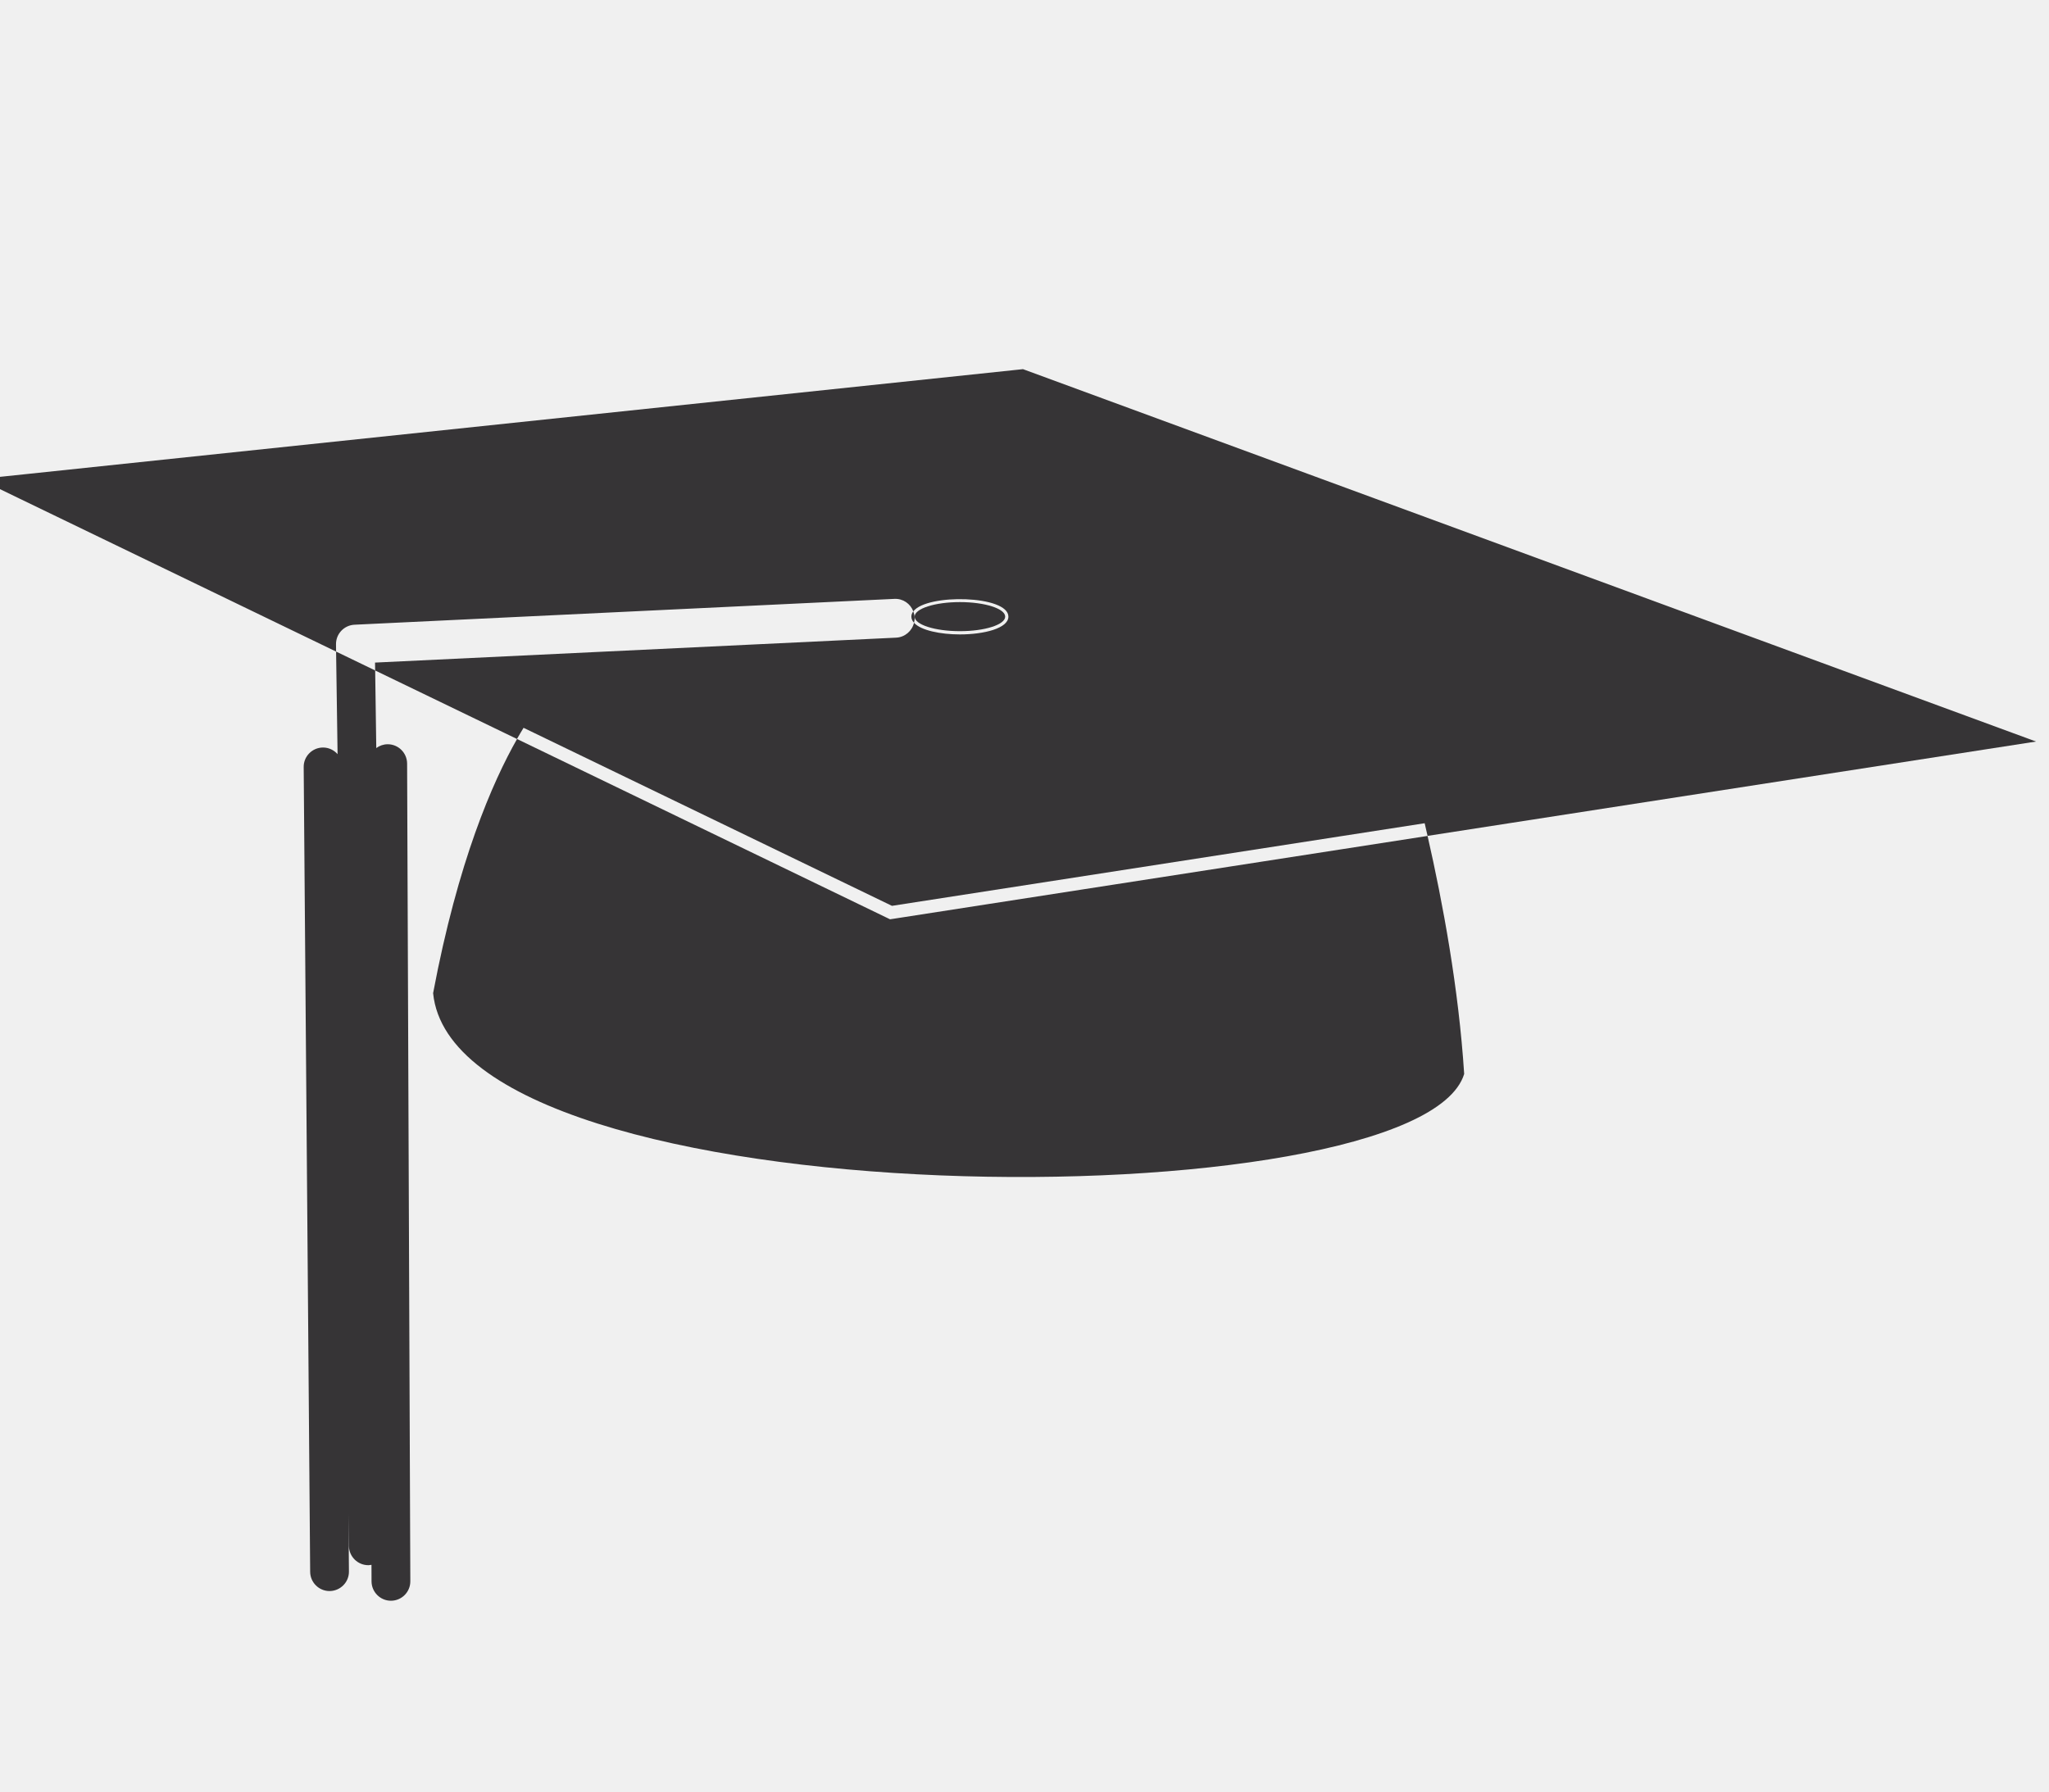
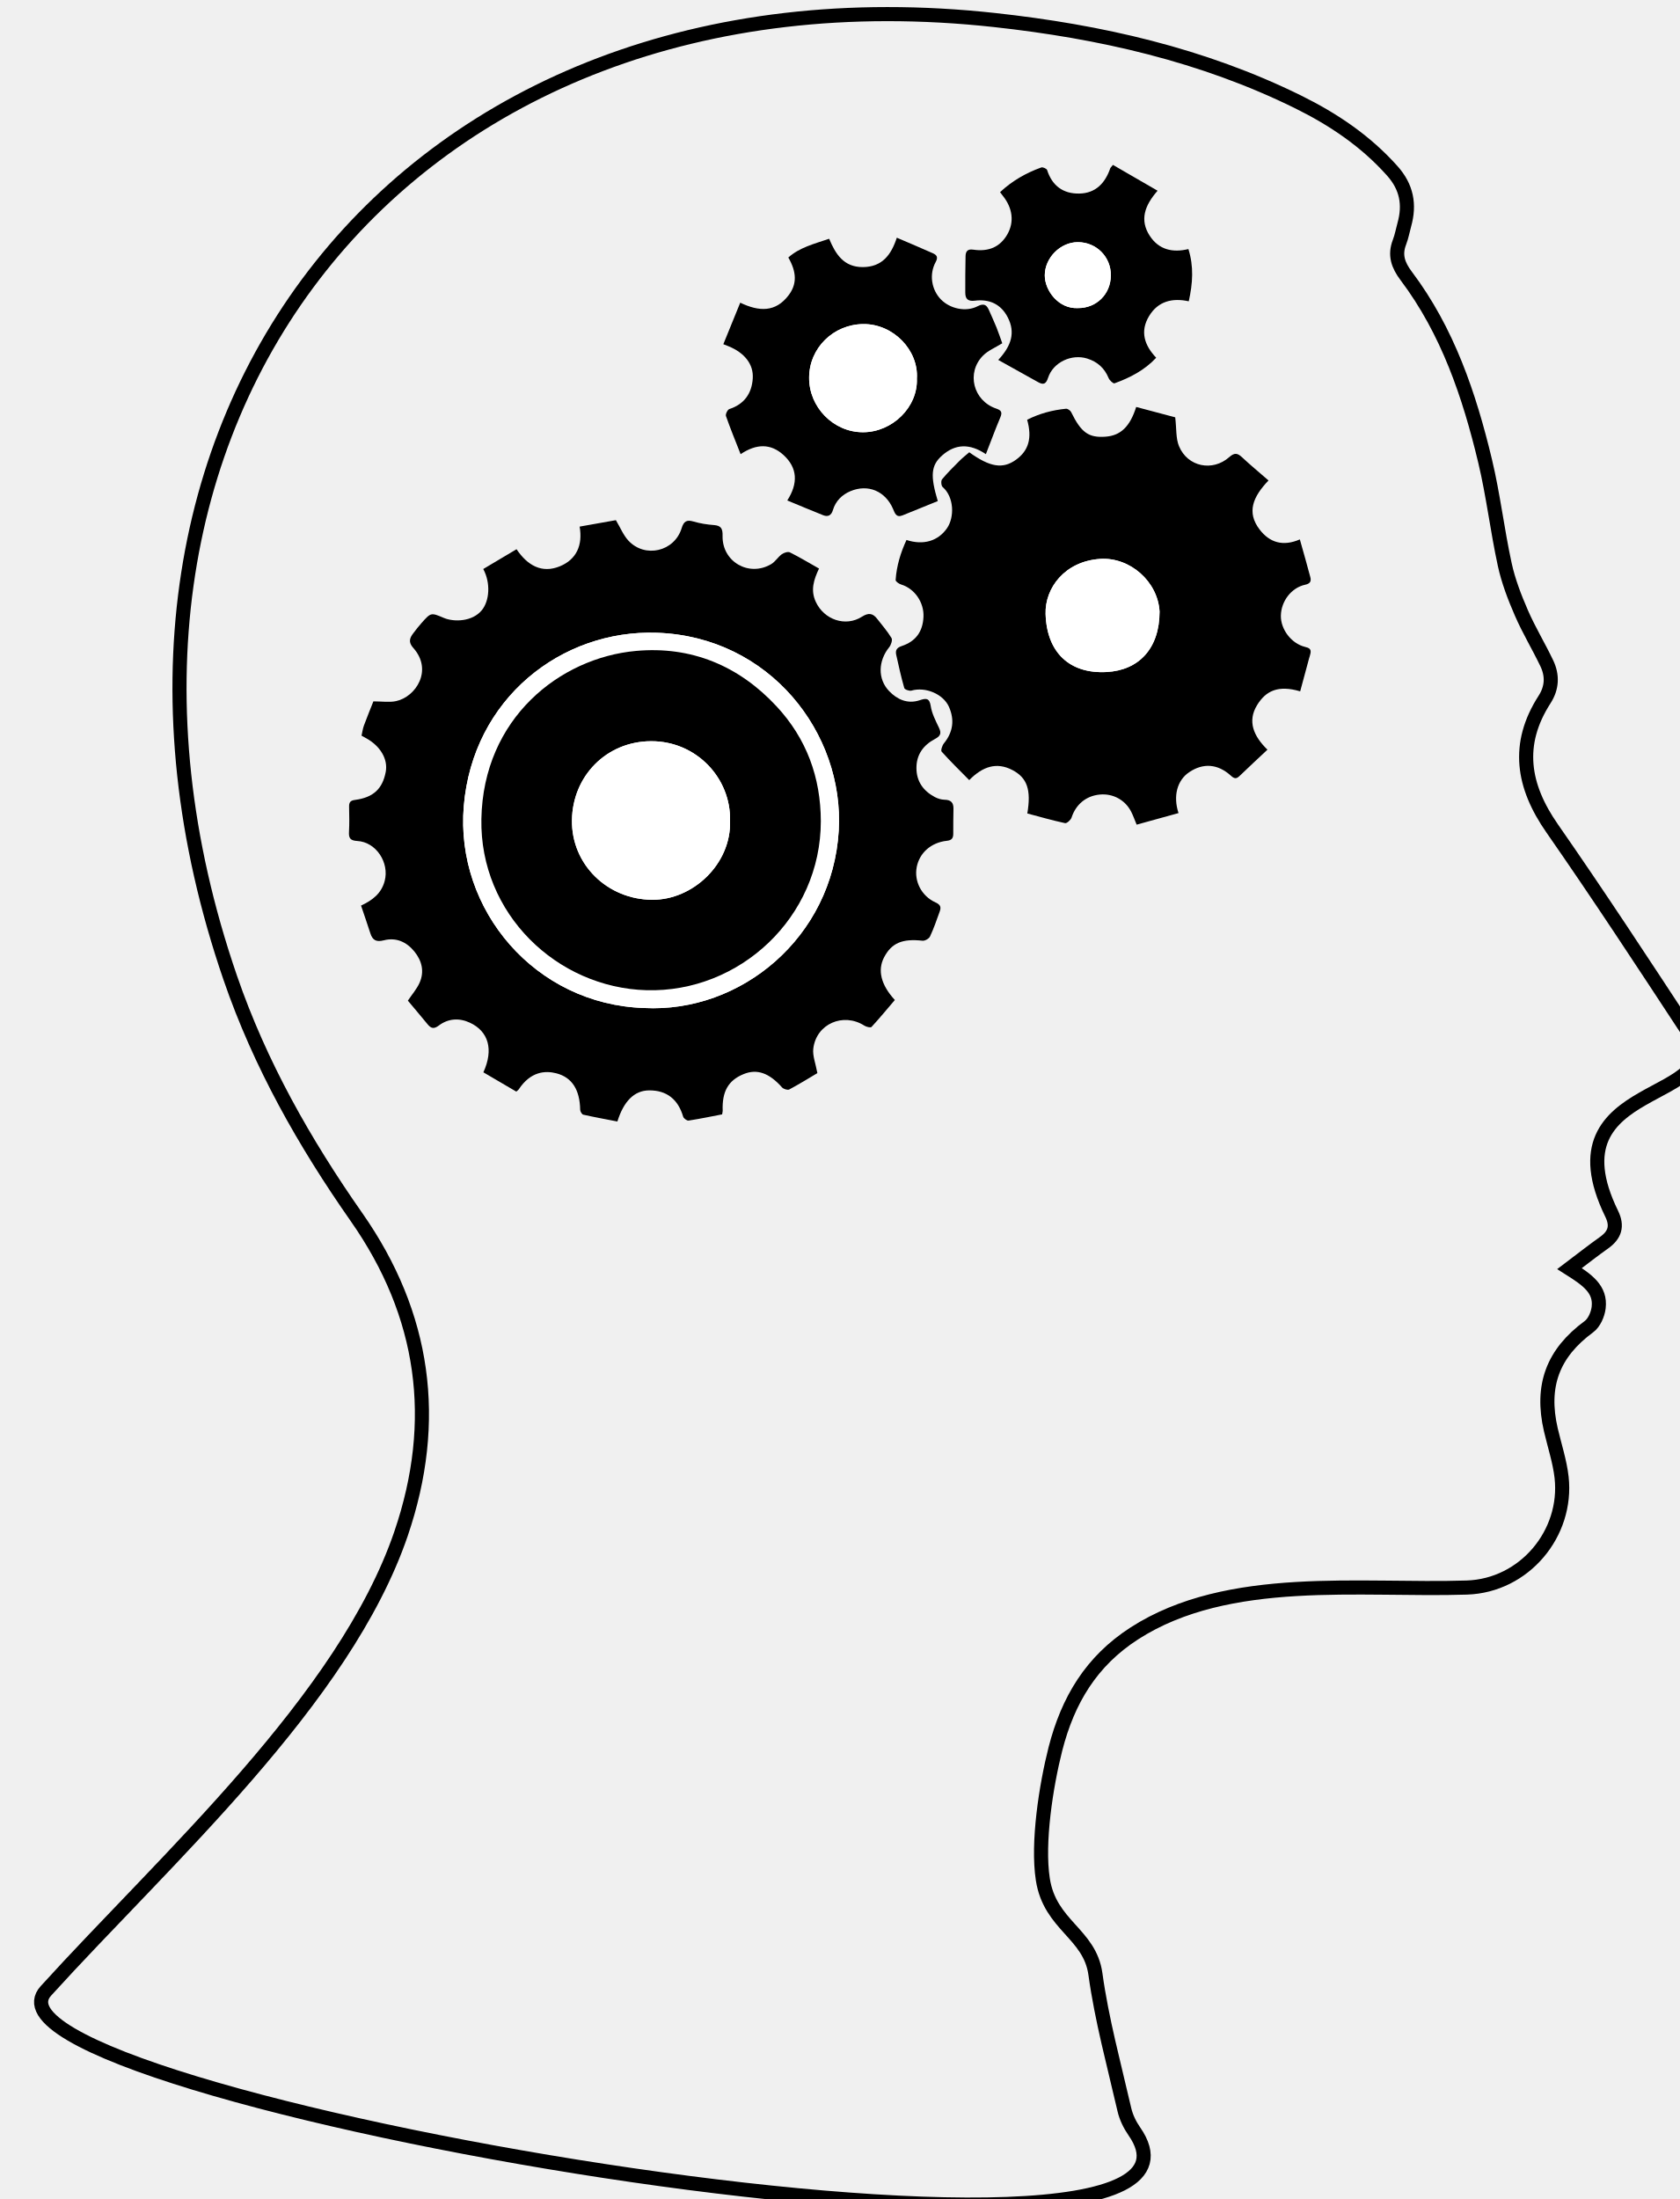
- <svg xmlns="http://www.w3.org/2000/svg" version="1.1" id="Layer_1" x="0px" y="0px" width="423px" height="370px" viewBox="0 0 423 370" enable-background="new 0 0 423 370" xml:space="preserve">
-   <path fill="#363436" d="M183.736,189.829l-0.749-0.364l-76.248-36.864c-5.061,8.903-12.196,25.247-17.327,52.482  c4.697,47.391,203.467,47.391,212.856,16.685c-1.131-17.64-4.426-35.427-7.559-49.152l-110.155,17.09L183.736,189.829z" />
-   <path fill="#363436" d="M198.165,124.331c5.159,0,9.348,1.343,9.348,3.001s-4.189,3.001-9.348,3.001  c-5.162,0-9.346-1.343-9.346-3.001S193.003,124.331,198.165,124.331z" />
+ <svg xmlns="http://www.w3.org/2000/svg" version="1.1" id="Layer_1" x="0px" y="0px" width="119.06px" height="155.91px" viewBox="0 0 119.06 155.91" enable-background="new 0 0 119.06 155.91" xml:space="preserve">
  <g>
-     <path fill="#363436" d="M410.655,149.569L211.763,76.441l-0.578-0.213l-0.626,0.068L5.009,97.941l-9.324,0.977l8.434,4.084   l65.264,31.544l-0.017-1.489c-0.031-2.154,1.656-3.948,3.814-4.055l111.44-5.335c1.812-0.094,3.334,1.006,3.926,2.583   c2.765-3.696,19.629-3.346,19.629,1.086c0,2.41-5.039,3.669-10.01,3.669c-4.007,0-8.053-0.826-9.471-2.403   c-0.41,1.687-1.871,2.979-3.689,3.071l-107.582,5.148l0.024,1.628l29.279,14.146c0.467-0.83,0.929-1.597,1.358-2.305l76.055,36.763   l109.971-17.059c0.2,0.858,0.402,1.733,0.6,2.612l115.424-17.901l10.195-1.58L410.655,149.569z" />
-     <path fill="#363436" d="M69.689,155.729c-0.736-0.834-1.801-1.369-2.993-1.369c-0.011,0-0.024,0-0.037,0   c-2.206,0.017-3.994,1.831-3.965,4.037l1.336,166.166c0.013,2.195,1.803,3.983,4.002,3.983c0.009,0,0.018,0,0.031,0   c2.213-0.031,3.994-1.832,3.972-4.035l-0.094-11.94l0.094,6.687c0.031,2.19,1.821,3.947,4.007,3.947c0.013,0,0.035,0,0.052,0   c0.206-0.013,0.403-0.039,0.596-0.074l0.011,3.418c0.009,2.199,1.803,3.996,4,3.996c0.004,0,0.008,0,0.016,0   c2.214-0.009,4-1.806,3.991-4.023l-0.664-168.84c-0.008-2.208-1.798-3.998-4.002-3.998c-0.004,0-0.009,0-0.021,0   c-0.879,0.009-1.683,0.3-2.342,0.789l-0.228-16.026l-8.068-3.9L69.689,155.729z" />
-     <path fill="#363436" d="M188.69,128.599c0.09-0.364,0.143-0.736,0.121-1.127c-0.018-0.435-0.121-0.845-0.274-1.231   c-0.248,0.333-0.394,0.692-0.394,1.087C188.151,127.799,188.344,128.218,188.69,128.599z" />
+     <g>
+       <g>
+         <path fill-rule="evenodd" clip-rule="evenodd" fill="none" stroke="#000000" stroke-miterlimit="10" d="M111.283,89.945     c1.252,0.793,2.225,1.457,2.064,2.771c-0.058,0.477-0.318,1.074-0.688,1.344c-2.544,1.871-3.43,4.174-2.701,7.313     c0.261,1.125,0.633,2.234,0.762,3.371c0.444,3.984-2.644,7.68-6.716,7.814c-7.507,0.246-16.901-1.051-23.579,3.252     c-3.047,1.965-4.707,4.723-5.596,8.197c-0.658,2.598-1.294,6.637-0.89,9.244c0.507,3.27,3.328,3.826,3.728,6.709     c0.447,3.236,1.318,6.418,2.053,9.611c0.124,0.541,0.386,1.082,0.704,1.539c9.39,13.455-83.819-2.623-77.17-9.955     c8.466-9.334,21.161-20.631,25.182-32.42c2.732-8.01,1.684-15.523-3.154-22.436c-3.703-5.289-6.848-10.84-8.954-16.964     C2.794,29.985,28.835-3.146,70.537,1.423c7.439,0.815,14.717,2.456,21.498,5.801c2.507,1.237,4.797,2.777,6.682,4.893     c1.021,1.146,1.25,2.385,0.854,3.808c-0.117,0.416-0.19,0.847-0.346,1.248c-0.351,0.91-0.1,1.624,0.477,2.391     c2.945,3.91,4.475,8.45,5.597,13.134c0.576,2.413,0.862,4.896,1.39,7.324c0.256,1.177,0.699,2.328,1.182,3.438     c0.529,1.219,1.225,2.364,1.799,3.566c0.412,0.864,0.383,1.729-0.158,2.571c-2.041,3.172-1.555,6.132,0.539,9.138     c3.297,4.736,6.459,9.566,9.627,14.392c3.434,5.229-10.165,3.184-5.407,12.929c0.429,0.879,0.226,1.504-0.536,2.049     C112.959,88.654,112.213,89.242,111.283,89.945z" />
+       </g>
+     </g>
+     <g>
+       <g>
+         <path fill="#FFFFFF" d="M63.447,70.901c-0.992-1.081-1.234-2.114-0.766-3.015c0.533-1.031,1.302-1.349,2.729-1.188     c0.172,0.019,0.462-0.146,0.533-0.301c0.267-0.568,0.471-1.167,0.684-1.758c0.105-0.294,0.088-0.484-0.287-0.654     c-1.008-0.455-1.529-1.508-1.34-2.504c0.193-1.009,1.015-1.748,2.141-1.868c0.354-0.038,0.452-0.196,0.451-0.507     c-0.002-0.592,0.003-1.185,0.014-1.777c0.006-0.434-0.189-0.621-0.63-0.628c-0.233-0.003-0.486-0.081-0.694-0.192     c-0.814-0.436-1.299-1.104-1.301-2.057c-0.002-0.957,0.498-1.627,1.305-2.053c0.395-0.209,0.484-0.398,0.293-0.801     c-0.234-0.493-0.502-1-0.582-1.528c-0.092-0.619-0.363-0.564-0.795-0.421c-0.859,0.283-1.594-0.063-2.154-0.646     c-0.838-0.873-0.775-2.156,0.004-3.118c0.131-0.163,0.244-0.509,0.161-0.649c-0.29-0.482-0.668-0.911-1.013-1.358     c-0.311-0.401-0.613-0.453-1.08-0.156c-1.172,0.75-2.688,0.213-3.274-1.048c-0.388-0.833-0.144-1.578,0.228-2.364     c-0.717-0.405-1.377-0.805-2.066-1.147c-0.14-0.069-0.423,0.022-0.574,0.132c-0.274,0.199-0.462,0.529-0.749,0.699     c-1.578,0.934-3.489-0.166-3.449-2c0.011-0.521-0.107-0.73-0.629-0.769c-0.486-0.035-0.977-0.116-1.443-0.252     c-0.487-0.143-0.686,0.001-0.832,0.477c-0.506,1.654-2.596,2.149-3.774,0.879c-0.359-0.385-0.565-0.913-0.887-1.45     c-0.777,0.138-1.649,0.293-2.572,0.457c0.233,1.32-0.228,2.326-1.387,2.808c-1.302,0.543-2.322-0.07-3.085-1.205     c-0.823,0.49-1.595,0.948-2.361,1.404c0.542,1.011,0.434,2.258-0.097,2.915c-0.671,0.829-1.985,0.853-2.691,0.554     c-0.917-0.387-0.915-0.4-1.591,0.362c-0.204,0.228-0.39,0.472-0.576,0.715c-0.265,0.346-0.373,0.64-0.006,1.05     c1.408,1.574,0.188,3.471-1.226,3.771c-0.473,0.1-0.986,0.016-1.602,0.016c-0.186,0.469-0.439,1.086-0.671,1.712     c-0.083,0.224-0.113,0.467-0.171,0.72c0.125,0.069,0.23,0.128,0.336,0.186c1.004,0.555,1.548,1.489,1.382,2.375     c-0.228,1.213-0.881,1.825-2.193,1.997c-0.325,0.043-0.411,0.182-0.406,0.474c0.009,0.592,0.027,1.187-0.007,1.778     c-0.025,0.453,0.078,0.629,0.592,0.659c1.339,0.079,2.283,1.541,1.936,2.841c-0.231,0.868-0.842,1.35-1.674,1.738     c0.227,0.672,0.453,1.32,0.662,1.973c0.158,0.493,0.43,0.625,0.953,0.491c0.875-0.225,1.615,0.114,2.168,0.794     c0.537,0.661,0.723,1.434,0.358,2.234c-0.195,0.429-0.521,0.8-0.821,1.248c0.452,0.541,0.926,1.099,1.39,1.665     c0.242,0.292,0.433,0.379,0.804,0.101c0.665-0.502,1.449-0.553,2.202-0.203c1.329,0.618,1.694,1.909,0.958,3.519     c0.781,0.457,1.572,0.921,2.336,1.369c0.112-0.102,0.149-0.124,0.171-0.157c0.835-1.273,1.88-1.347,2.668-1.141     c1.128,0.293,1.664,1.188,1.688,2.584c0.001,0.122,0.122,0.326,0.22,0.349c0.806,0.181,1.621,0.328,2.419,0.484     c0.452-1.446,1.201-2.2,2.256-2.207c1.258-0.007,2.051,0.651,2.407,1.863c0.036,0.125,0.27,0.297,0.386,0.278     c0.813-0.126,1.618-0.295,2.378-0.44c0.028-0.176,0.042-0.216,0.04-0.256c-0.053-1.364,0.395-2.152,1.477-2.597     c0.958-0.394,1.816-0.085,2.729,0.94c0.103,0.117,0.397,0.21,0.514,0.147c0.727-0.388,1.427-0.823,1.993-1.159     c-0.123-0.684-0.35-1.227-0.289-1.737c0.209-1.757,2.128-2.585,3.622-1.628c0.141,0.088,0.441,0.161,0.506,0.091     C62.368,72.189,62.907,71.534,63.447,70.901z M64.271,38.284c-0.416,0.9-0.704,1.84-0.77,2.837     c-0.007,0.1,0.24,0.273,0.396,0.319c0.968,0.294,1.619,1.279,1.579,2.276c-0.044,1.07-0.554,1.753-1.538,2.082     c-0.348,0.116-0.471,0.296-0.396,0.625c0.178,0.789,0.35,1.58,0.572,2.356c0.029,0.106,0.361,0.224,0.508,0.182     c0.981-0.286,2.258,0.229,2.667,1.165c0.399,0.917,0.282,1.783-0.365,2.575c-0.121,0.15-0.235,0.501-0.161,0.586     c0.619,0.689,1.285,1.338,1.957,2.02c0.947-0.963,1.939-1.307,3.072-0.708c1.045,0.552,1.326,1.406,1.046,3.073     c0.882,0.234,1.773,0.491,2.678,0.686c0.124,0.027,0.403-0.223,0.46-0.395c0.3-0.924,1.02-1.538,1.998-1.632     c0.93-0.09,1.799,0.376,2.225,1.21c0.137,0.266,0.235,0.551,0.391,0.924c0.994-0.275,1.979-0.547,2.971-0.821     c-0.404-1.219-0.086-2.334,0.755-2.899c0.995-0.669,2.022-0.597,2.958,0.25c0.236,0.214,0.383,0.242,0.609,0.022     c0.645-0.621,1.301-1.227,1.983-1.869c-0.999-0.968-1.431-2.027-0.735-3.16c0.619-1.01,1.488-1.44,3.055-0.975     c0.211-0.778,0.42-1.554,0.629-2.331c0.033-0.118,0.074-0.234,0.099-0.354c0.065-0.313-0.087-0.396-0.386-0.469     c-0.973-0.237-1.729-1.249-1.711-2.213c0.017-1.019,0.736-1.979,1.722-2.192c0.377-0.08,0.438-0.262,0.364-0.547     c-0.23-0.875-0.482-1.746-0.741-2.668c-1.2,0.522-2.149,0.22-2.853-0.701c-0.936-1.22-0.476-2.324,0.633-3.477     c-0.652-0.568-1.284-1.089-1.879-1.646c-0.326-0.306-0.54-0.335-0.906-0.011c-1.187,1.051-2.953,0.688-3.561-0.77     c-0.232-0.56-0.174-1.242-0.27-2.05c-0.807-0.214-1.791-0.475-2.768-0.735c-0.446,1.41-1.113,2.027-2.168,2.107     c-1.207,0.091-1.733-0.292-2.445-1.745c-0.057-0.115-0.248-0.248-0.363-0.236c-0.968,0.095-1.895,0.342-2.756,0.782     c0.367,1.299,0.104,2.193-0.793,2.836c-0.932,0.669-1.83,0.531-3.311-0.531c-0.217,0.188-0.456,0.374-0.669,0.585     c-0.433,0.433-0.871,0.864-1.261,1.333c-0.088,0.106-0.061,0.458,0.042,0.546c0.816,0.708,0.851,2.144,0.305,2.928     C66.517,38.352,65.479,38.678,64.271,38.284z M71.063,24.338c-0.133-0.367-0.261-0.751-0.412-1.127     c-0.158-0.395-0.342-0.78-0.51-1.172c-0.166-0.392-0.344-0.577-0.826-0.327c-0.828,0.429-1.953,0.18-2.598-0.476     c-0.672-0.684-0.855-1.784-0.375-2.659c0.189-0.348,0.069-0.5-0.201-0.621c-0.828-0.369-1.666-0.72-2.557-1.103     c-0.4,1.234-1.047,2.069-2.391,2.084c-1.38,0.016-1.958-0.942-2.406-2.008c-1.065,0.364-2.093,0.611-2.895,1.329     c0.606,1.054,0.61,1.899,0.021,2.675c-0.918,1.209-2.079,1.177-3.43,0.528c-0.409,1.006-0.801,1.966-1.199,2.945     c0.212,0.083,0.286,0.112,0.36,0.142c1.124,0.455,1.791,1.261,1.727,2.276c-0.066,1.059-0.591,1.832-1.662,2.179     c-0.127,0.042-0.284,0.367-0.239,0.495c0.31,0.89,0.67,1.763,1.04,2.705c1.127-0.759,2.142-0.757,3.034,0.053     c0.999,0.908,1.058,2.004,0.274,3.228c0.898,0.371,1.715,0.717,2.54,1.045c0.348,0.138,0.583,0.015,0.695-0.358     c0.194-0.647,0.642-1.092,1.244-1.345c1.249-0.526,2.475-0.003,3.017,1.252c0.13,0.3,0.22,0.649,0.681,0.462     c0.836-0.34,1.672-0.679,2.495-1.012c-0.543-1.81-0.481-2.533,0.304-3.23c0.937-0.832,1.961-0.868,3.106-0.097     c0.362-0.929,0.678-1.784,1.03-2.621c0.151-0.363,0.049-0.494-0.304-0.614c-1.628-0.556-2.13-2.544-0.925-3.755     C70.059,24.851,70.57,24.645,71.063,24.338z M70.777,25.52c1.004,0.56,1.916,1.072,2.834,1.579     c0.363,0.2,0.553,0.141,0.699-0.312c0.361-1.108,1.676-1.711,2.773-1.366c0.73,0.23,1.227,0.677,1.52,1.386     c0.066,0.162,0.328,0.403,0.416,0.372c1.089-0.397,2.115-0.913,2.958-1.815c-0.841-0.885-1.16-1.869-0.505-2.953     c0.639-1.058,1.65-1.302,2.814-1.048c0.283-1.273,0.363-2.47-0.026-3.705c-1.124,0.275-2.102,0.044-2.745-0.947     c-0.717-1.106-0.367-2.133,0.561-3.189c-1.121-0.649-2.156-1.246-3.165-1.831c-0.139,0.166-0.177,0.194-0.188,0.229     c-0.361,1.057-1.034,1.782-2.201,1.803c-1.141,0.02-1.92-0.549-2.279-1.667c-0.033-0.1-0.308-0.222-0.416-0.184     c-1.078,0.389-2.061,0.946-2.922,1.752c0.079,0.104,0.138,0.184,0.199,0.261c0.699,0.878,0.814,1.855,0.322,2.724     c-0.502,0.882-1.303,1.259-2.434,1.09c-0.418-0.063-0.525,0.155-0.533,0.469c-0.021,0.856-0.02,1.714-0.02,2.571     c0,0.456,0.185,0.642,0.687,0.58c1.024-0.127,1.845,0.243,2.329,1.19C72.001,23.577,71.713,24.515,70.777,25.52z" />
+         <path fill-rule="evenodd" clip-rule="evenodd" d="M63.447,70.901c-0.54,0.632-1.079,1.288-1.654,1.91     c-0.064,0.07-0.365-0.002-0.506-0.091c-1.494-0.957-3.413-0.128-3.622,1.628c-0.061,0.51,0.167,1.053,0.289,1.737     c-0.566,0.335-1.267,0.771-1.993,1.159c-0.116,0.063-0.411-0.03-0.514-0.147c-0.912-1.025-1.771-1.334-2.729-0.94     c-1.082,0.444-1.53,1.232-1.477,2.597c0.001,0.04-0.012,0.08-0.04,0.256c-0.76,0.146-1.565,0.314-2.378,0.44     c-0.116,0.019-0.35-0.153-0.386-0.278c-0.355-1.211-1.148-1.87-2.407-1.863c-1.056,0.007-1.804,0.761-2.256,2.207     c-0.798-0.156-1.613-0.304-2.419-0.484c-0.098-0.023-0.218-0.228-0.22-0.349c-0.024-1.396-0.56-2.291-1.688-2.584     c-0.789-0.206-1.833-0.132-2.668,1.141c-0.021,0.033-0.059,0.055-0.171,0.157c-0.764-0.448-1.555-0.912-2.336-1.369     c0.735-1.61,0.371-2.901-0.958-3.519c-0.753-0.351-1.538-0.3-2.202,0.203c-0.371,0.279-0.562,0.192-0.804-0.101     c-0.464-0.566-0.938-1.125-1.39-1.665c0.3-0.448,0.626-0.819,0.821-1.248c0.365-0.8,0.179-1.573-0.358-2.234     c-0.553-0.68-1.293-1.019-2.168-0.794c-0.523,0.134-0.795,0.002-0.953-0.491c-0.209-0.653-0.435-1.301-0.662-1.973     c0.832-0.388,1.443-0.87,1.674-1.738c0.347-1.3-0.597-2.763-1.936-2.841c-0.514-0.03-0.618-0.206-0.592-0.659     c0.034-0.592,0.017-1.186,0.007-1.778c-0.005-0.292,0.081-0.431,0.406-0.474c1.312-0.171,1.965-0.783,2.193-1.997     c0.166-0.886-0.378-1.82-1.382-2.375c-0.105-0.058-0.21-0.117-0.336-0.186c0.058-0.252,0.088-0.496,0.171-0.72     c0.232-0.626,0.486-1.243,0.671-1.712c0.616,0,1.129,0.084,1.602-0.016c1.413-0.3,2.634-2.197,1.226-3.771     c-0.367-0.41-0.259-0.705,0.006-1.05c0.186-0.243,0.373-0.487,0.576-0.715c0.677-0.762,0.675-0.749,1.591-0.362     c0.707,0.298,2.02,0.274,2.691-0.554c0.531-0.656,0.639-1.903,0.097-2.915c0.766-0.456,1.538-0.914,2.361-1.404     c0.763,1.134,1.783,1.748,3.085,1.205c1.16-0.482,1.621-1.488,1.387-2.808c0.923-0.164,1.795-0.319,2.572-0.457     c0.321,0.537,0.528,1.064,0.887,1.45c1.178,1.27,3.268,0.775,3.774-0.879c0.146-0.476,0.344-0.62,0.832-0.477     c0.466,0.136,0.957,0.217,1.443,0.252c0.522,0.038,0.641,0.247,0.629,0.769c-0.04,1.835,1.871,2.935,3.449,2     c0.287-0.17,0.475-0.5,0.749-0.699c0.15-0.109,0.434-0.201,0.574-0.132c0.689,0.342,1.35,0.743,2.066,1.147     c-0.372,0.786-0.616,1.531-0.228,2.364c0.586,1.261,2.102,1.797,3.274,1.048c0.467-0.297,0.77-0.245,1.08,0.156     c0.345,0.447,0.723,0.876,1.013,1.358c0.083,0.14-0.03,0.486-0.161,0.649c-0.779,0.962-0.842,2.246-0.004,3.118     c0.561,0.583,1.295,0.929,2.154,0.646c0.432-0.143,0.703-0.198,0.795,0.421c0.08,0.527,0.348,1.035,0.582,1.528     c0.191,0.403,0.102,0.592-0.293,0.801c-0.807,0.426-1.307,1.096-1.305,2.053c0.002,0.953,0.486,1.621,1.301,2.057     c0.208,0.111,0.461,0.189,0.694,0.192c0.44,0.007,0.636,0.195,0.63,0.628c-0.011,0.592-0.016,1.186-0.014,1.777     c0.001,0.312-0.098,0.469-0.451,0.507c-1.126,0.12-1.947,0.858-2.141,1.868c-0.189,0.996,0.332,2.049,1.34,2.504     c0.375,0.169,0.393,0.359,0.287,0.654c-0.213,0.591-0.417,1.189-0.684,1.758c-0.071,0.155-0.361,0.32-0.533,0.301     c-1.427-0.16-2.195,0.158-2.729,1.188C62.213,68.788,62.455,69.821,63.447,70.901z M45.672,71.468     c6.854,0.358,13.358-4.997,13.797-12.586c0.399-6.894-4.894-13.743-12.892-14.019c-6.756-0.233-13.053,4.656-13.694,12.291     C32.267,64.518,37.953,71.223,45.672,71.468z" />
+         <path fill-rule="evenodd" clip-rule="evenodd" d="M64.271,38.284c1.207,0.395,2.245,0.068,2.868-0.826     c0.546-0.785,0.512-2.22-0.305-2.928c-0.103-0.089-0.13-0.44-0.042-0.546c0.39-0.469,0.828-0.9,1.261-1.333     c0.213-0.212,0.452-0.397,0.669-0.585c1.48,1.062,2.379,1.2,3.311,0.531c0.896-0.643,1.16-1.537,0.793-2.836     c0.861-0.44,1.788-0.687,2.756-0.782c0.115-0.011,0.307,0.122,0.363,0.236c0.712,1.453,1.238,1.836,2.445,1.745     c1.055-0.08,1.722-0.697,2.168-2.107c0.977,0.26,1.961,0.521,2.768,0.735c0.096,0.808,0.037,1.491,0.27,2.05     c0.607,1.458,2.374,1.821,3.561,0.77c0.366-0.324,0.58-0.294,0.906,0.011c0.595,0.557,1.227,1.078,1.879,1.646     c-1.108,1.153-1.568,2.256-0.633,3.477c0.703,0.921,1.652,1.223,2.853,0.701c0.259,0.922,0.511,1.792,0.741,2.668     c0.074,0.285,0.013,0.467-0.364,0.547c-0.985,0.212-1.705,1.173-1.722,2.192c-0.018,0.964,0.738,1.976,1.711,2.213     c0.299,0.072,0.451,0.156,0.386,0.469c-0.024,0.12-0.065,0.236-0.099,0.354c-0.209,0.777-0.418,1.553-0.629,2.331     c-1.566-0.465-2.436-0.035-3.055,0.975c-0.695,1.133-0.264,2.192,0.735,3.16c-0.683,0.642-1.339,1.249-1.983,1.869     c-0.227,0.22-0.373,0.192-0.609-0.022c-0.936-0.847-1.963-0.919-2.958-0.25c-0.841,0.564-1.159,1.68-0.755,2.899     c-0.991,0.273-1.977,0.546-2.971,0.821c-0.155-0.374-0.254-0.659-0.391-0.924c-0.426-0.833-1.295-1.3-2.225-1.21     c-0.979,0.094-1.698,0.708-1.998,1.632c-0.057,0.171-0.336,0.421-0.46,0.395c-0.904-0.195-1.796-0.452-2.678-0.686     c0.28-1.667-0.001-2.521-1.046-3.073c-1.133-0.599-2.125-0.255-3.072,0.708c-0.672-0.681-1.338-1.33-1.957-2.02     c-0.074-0.084,0.04-0.436,0.161-0.586c0.647-0.792,0.765-1.658,0.365-2.575c-0.409-0.936-1.686-1.451-2.667-1.165     c-0.146,0.042-0.479-0.076-0.508-0.182c-0.223-0.776-0.395-1.567-0.572-2.356c-0.074-0.33,0.049-0.51,0.396-0.625     c0.984-0.329,1.494-1.011,1.538-2.082c0.04-0.997-0.611-1.982-1.579-2.276c-0.156-0.046-0.403-0.219-0.396-0.319     C63.567,40.124,63.855,39.184,64.271,38.284z M82.215,43.359c-0.119-2.12-2.094-3.873-4.215-3.732     c-2.512,0.167-3.92,2.073-3.865,3.899c0.08,2.739,1.706,4.266,4.334,4.12C80.743,47.52,82.215,45.983,82.215,43.359z" />
+         <path fill-rule="evenodd" clip-rule="evenodd" d="M71.063,24.338c-0.492,0.307-1.004,0.513-1.361,0.872     c-1.205,1.211-0.703,3.2,0.925,3.755c0.353,0.12,0.455,0.251,0.304,0.614c-0.353,0.837-0.668,1.692-1.03,2.621     c-1.146-0.771-2.17-0.735-3.106,0.097c-0.785,0.697-0.847,1.42-0.304,3.23c-0.823,0.333-1.659,0.672-2.495,1.012     c-0.461,0.187-0.551-0.162-0.681-0.462c-0.542-1.255-1.769-1.778-3.017-1.252c-0.602,0.253-1.05,0.698-1.244,1.345     c-0.112,0.374-0.347,0.497-0.695,0.358c-0.824-0.328-1.642-0.674-2.54-1.045c0.784-1.223,0.725-2.32-0.274-3.228     c-0.892-0.81-1.907-0.812-3.034-0.053c-0.369-0.941-0.729-1.815-1.04-2.705c-0.045-0.128,0.112-0.454,0.239-0.495     c1.07-0.347,1.596-1.12,1.662-2.179c0.063-1.016-0.603-1.821-1.727-2.276c-0.074-0.029-0.148-0.059-0.36-0.142     c0.398-0.979,0.79-1.939,1.199-2.945c1.352,0.649,2.512,0.681,3.43-0.528c0.59-0.776,0.585-1.621-0.021-2.675     c0.802-0.718,1.83-0.965,2.895-1.329c0.447,1.066,1.025,2.024,2.406,2.008c1.344-0.015,1.99-0.85,2.391-2.084     c0.891,0.382,1.729,0.734,2.557,1.103c0.271,0.122,0.391,0.273,0.201,0.621c-0.48,0.875-0.297,1.975,0.375,2.659     c0.645,0.656,1.77,0.905,2.598,0.476c0.482-0.25,0.66-0.065,0.826,0.327c0.168,0.392,0.352,0.777,0.51,1.172     C70.802,23.587,70.93,23.972,71.063,24.338z M65.008,26.84c0.129-2.009-1.671-3.885-3.803-3.863     c-2.109,0.021-3.826,1.685-3.837,3.792c-0.013,2.101,1.724,3.882,3.826,3.877C63.274,30.641,65.09,28.856,65.008,26.84z" />
+         <path fill-rule="evenodd" clip-rule="evenodd" d="M70.777,25.52c0.936-1.004,1.224-1.942,0.678-3.011     c-0.484-0.948-1.305-1.317-2.329-1.19c-0.502,0.062-0.687-0.124-0.687-0.58c0-0.857-0.002-1.714,0.02-2.571     c0.008-0.313,0.115-0.531,0.533-0.469c1.131,0.169,1.932-0.208,2.434-1.09c0.492-0.869,0.377-1.846-0.322-2.724     c-0.062-0.078-0.12-0.158-0.199-0.261c0.861-0.806,1.844-1.363,2.922-1.752c0.108-0.039,0.383,0.083,0.416,0.184     c0.359,1.118,1.139,1.687,2.279,1.667c1.167-0.021,1.84-0.746,2.201-1.803c0.012-0.035,0.05-0.063,0.188-0.229     c1.009,0.584,2.044,1.181,3.165,1.831c-0.928,1.057-1.277,2.083-0.561,3.189c0.644,0.992,1.621,1.222,2.745,0.947     c0.39,1.235,0.31,2.432,0.026,3.705c-1.164-0.254-2.176-0.01-2.814,1.048c-0.655,1.083-0.336,2.067,0.505,2.953     c-0.843,0.902-1.869,1.418-2.958,1.815c-0.088,0.031-0.35-0.21-0.416-0.372c-0.293-0.709-0.789-1.156-1.52-1.386     c-1.098-0.345-2.412,0.258-2.773,1.366c-0.146,0.453-0.336,0.512-0.699,0.312C72.693,26.591,71.781,26.079,70.777,25.52z      M76.426,21.844c1.313,0.009,2.316-0.982,2.336-2.3c0.02-1.323-1.018-2.374-2.34-2.375c-1.237-0.001-2.345,1.109-2.345,2.355     C74.077,20.609,75.06,21.914,76.426,21.844z" />
+         <path fill-rule="evenodd" clip-rule="evenodd" fill="#FFFFFF" d="M45.672,71.468c-7.719-0.245-13.405-6.95-12.789-14.314     c0.641-7.635,6.938-12.524,13.694-12.291c7.998,0.276,13.291,7.125,12.892,14.019C59.03,66.471,52.526,71.826,45.672,71.468z      M58.198,58.221c-0.005-3.11-1.019-5.854-3.13-8.132c-2.683-2.894-6.066-4.296-9.982-3.938     c-5.399,0.493-10.822,4.779-10.955,11.915c-0.125,6.725,5.355,11.963,11.708,12.14C52.442,70.388,58.198,65.04,58.198,58.221z" />
+         <path fill-rule="evenodd" clip-rule="evenodd" fill="#FFFFFF" d="M82.215,43.359c0,2.624-1.472,4.161-3.746,4.287     c-2.628,0.146-4.254-1.381-4.334-4.12C74.08,41.7,75.488,39.794,78,39.627C80.121,39.486,82.096,41.239,82.215,43.359z" />
+         <path fill-rule="evenodd" clip-rule="evenodd" fill="#FFFFFF" d="M65.008,26.84c0.082,2.017-1.733,3.801-3.814,3.806     c-2.102,0.004-3.839-1.777-3.826-3.877c0.012-2.106,1.729-3.771,3.837-3.792C63.337,22.955,65.137,24.831,65.008,26.84z" />
+         <path fill-rule="evenodd" clip-rule="evenodd" fill="#FFFFFF" d="M76.426,21.844c-1.366,0.07-2.349-1.235-2.349-2.32     c0-1.246,1.107-2.356,2.345-2.355c1.322,0,2.359,1.052,2.34,2.375C78.742,20.862,77.738,21.853,76.426,21.844z" />
+         <path fill-rule="evenodd" clip-rule="evenodd" d="M58.198,58.221c0,6.819-5.756,12.167-12.359,11.985     c-6.352-0.176-11.832-5.415-11.708-12.14c0.132-7.136,5.555-11.422,10.955-11.915c3.916-0.358,7.299,1.044,9.982,3.938     C57.179,52.366,58.192,55.11,58.198,58.221z M51.761,58.203c0.08-3.037-2.395-5.661-5.594-5.651     c-3.173,0.009-5.571,2.474-5.614,5.599c-0.042,3.135,2.504,5.62,5.682,5.645C49.131,63.817,51.857,61.249,51.761,58.203z" />
+         <path fill-rule="evenodd" clip-rule="evenodd" fill="#FFFFFF" d="M51.761,58.203c0.096,3.045-2.63,5.614-5.526,5.592     c-3.178-0.025-5.724-2.509-5.682-5.645c0.042-3.125,2.44-5.59,5.614-5.599C49.367,52.542,51.841,55.166,51.761,58.203z" />
+       </g>
+     </g>
  </g>
</svg>
